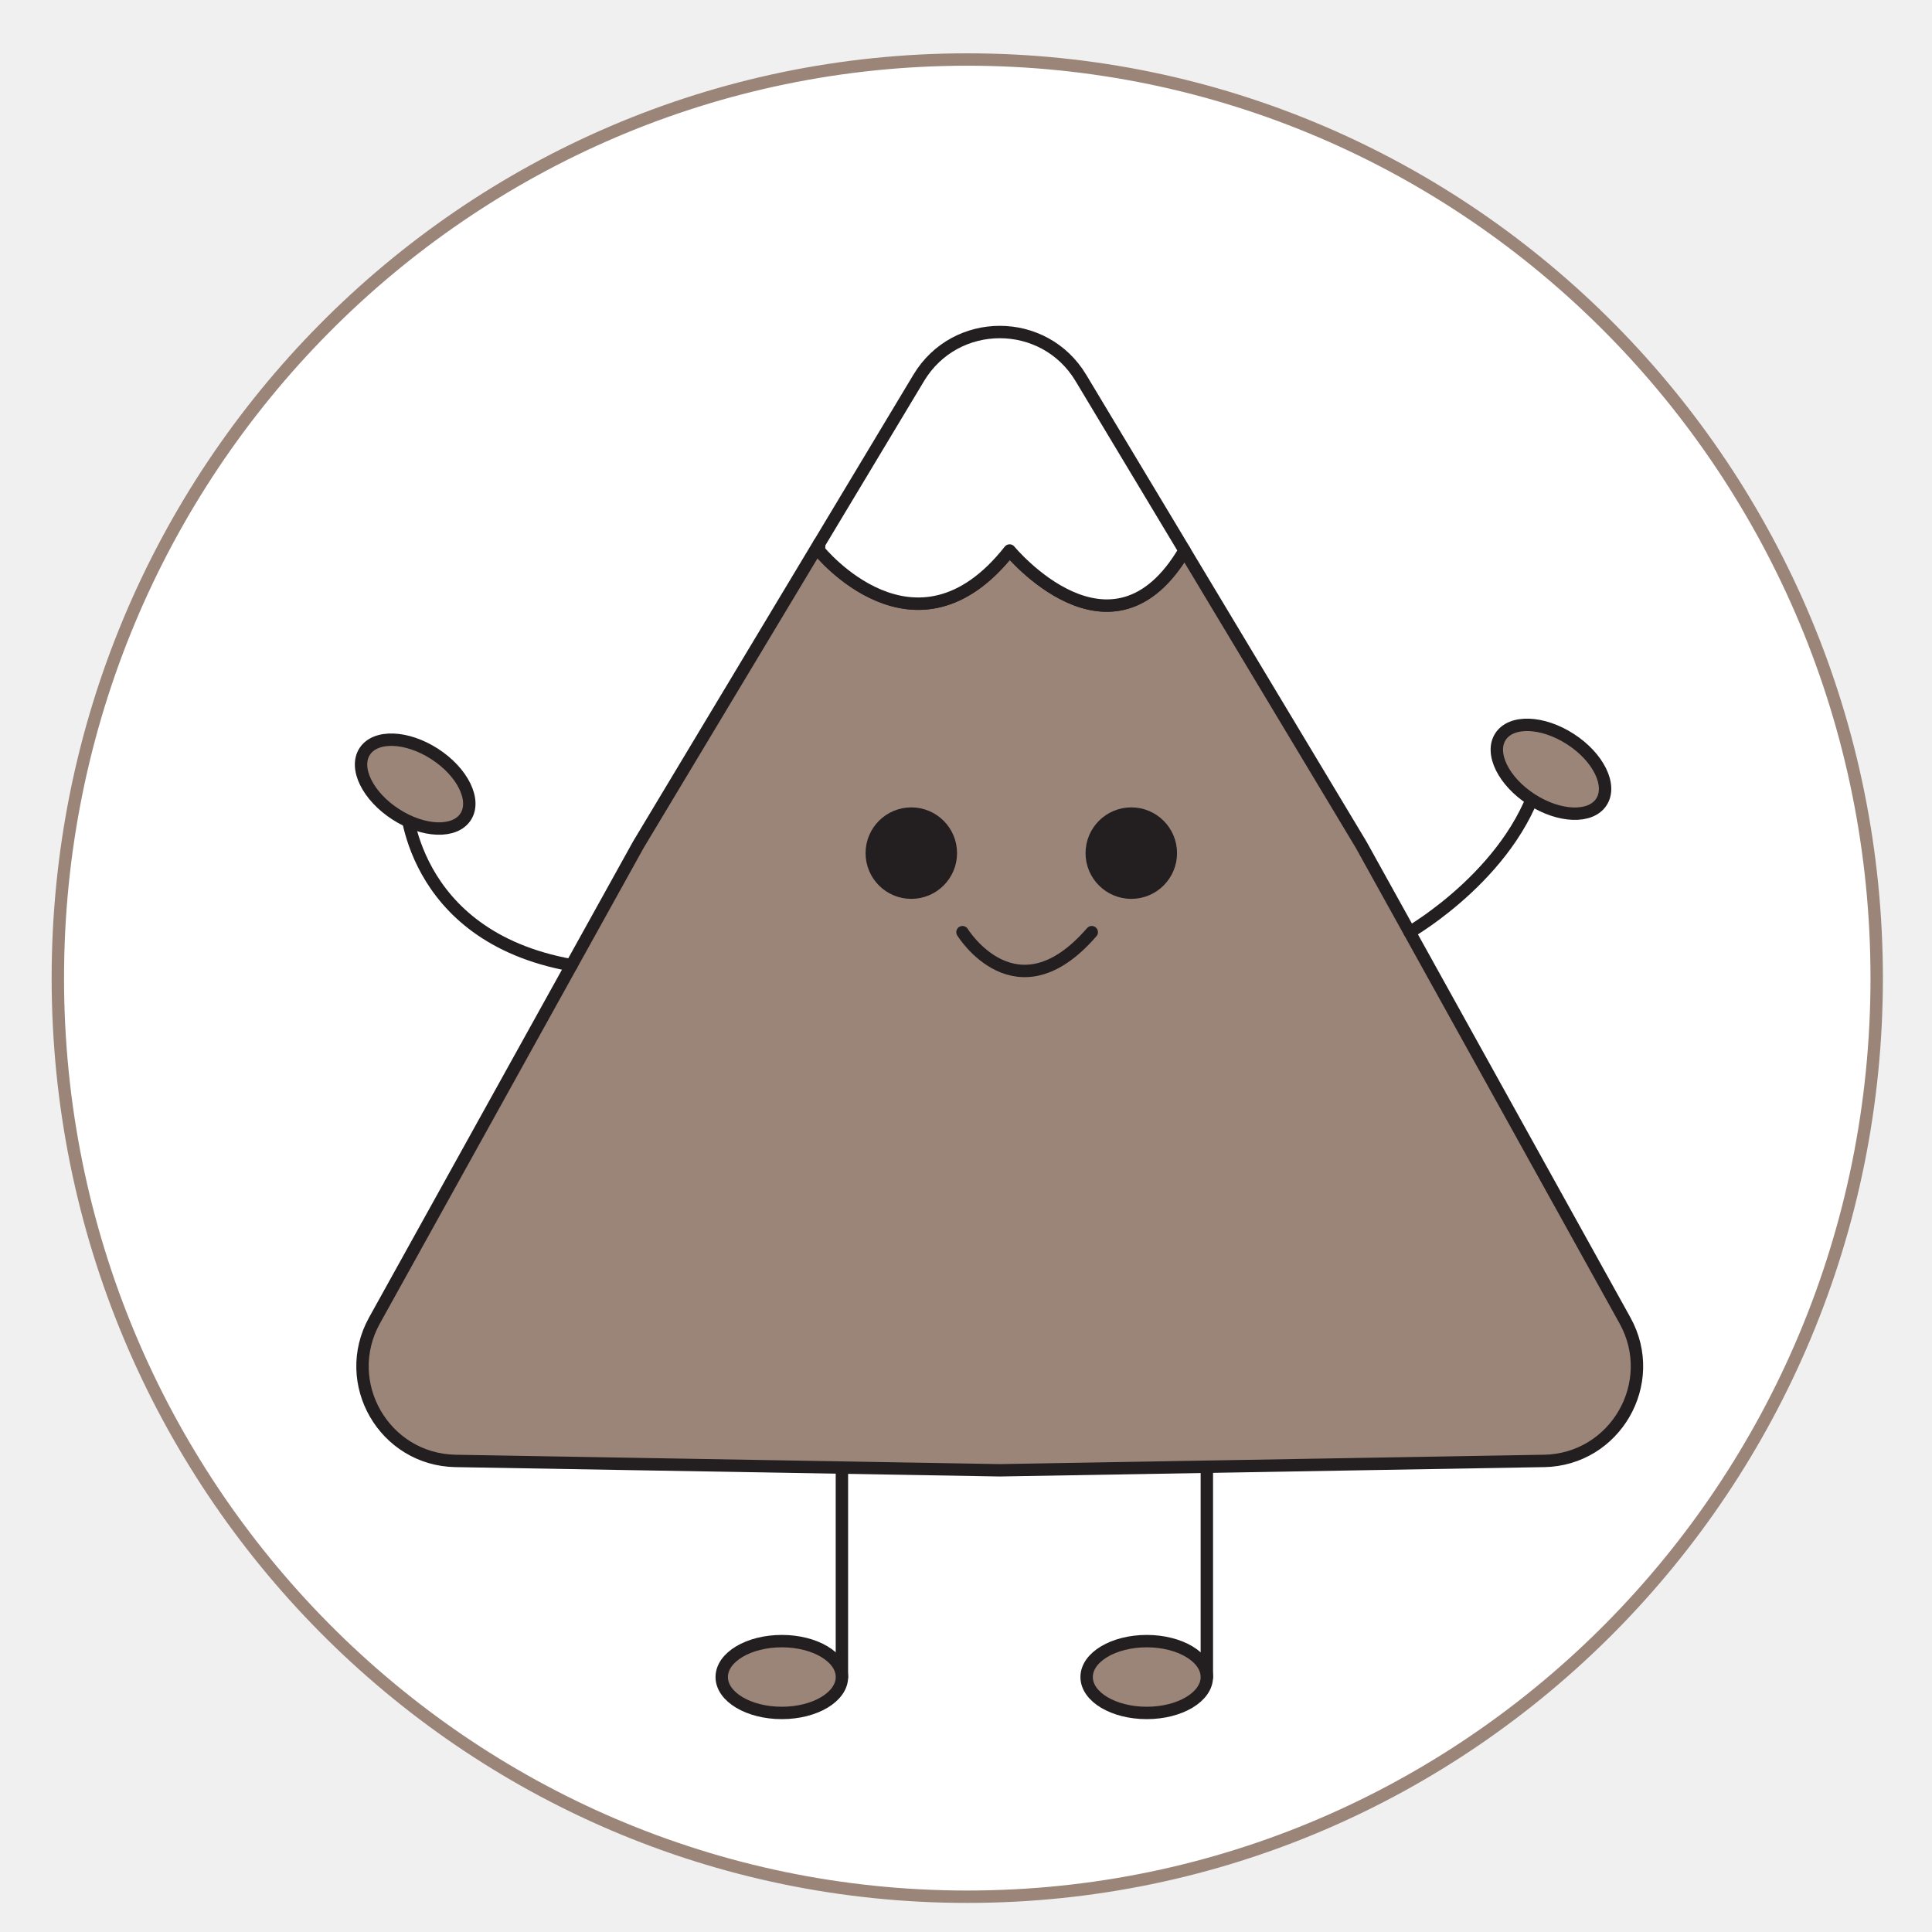
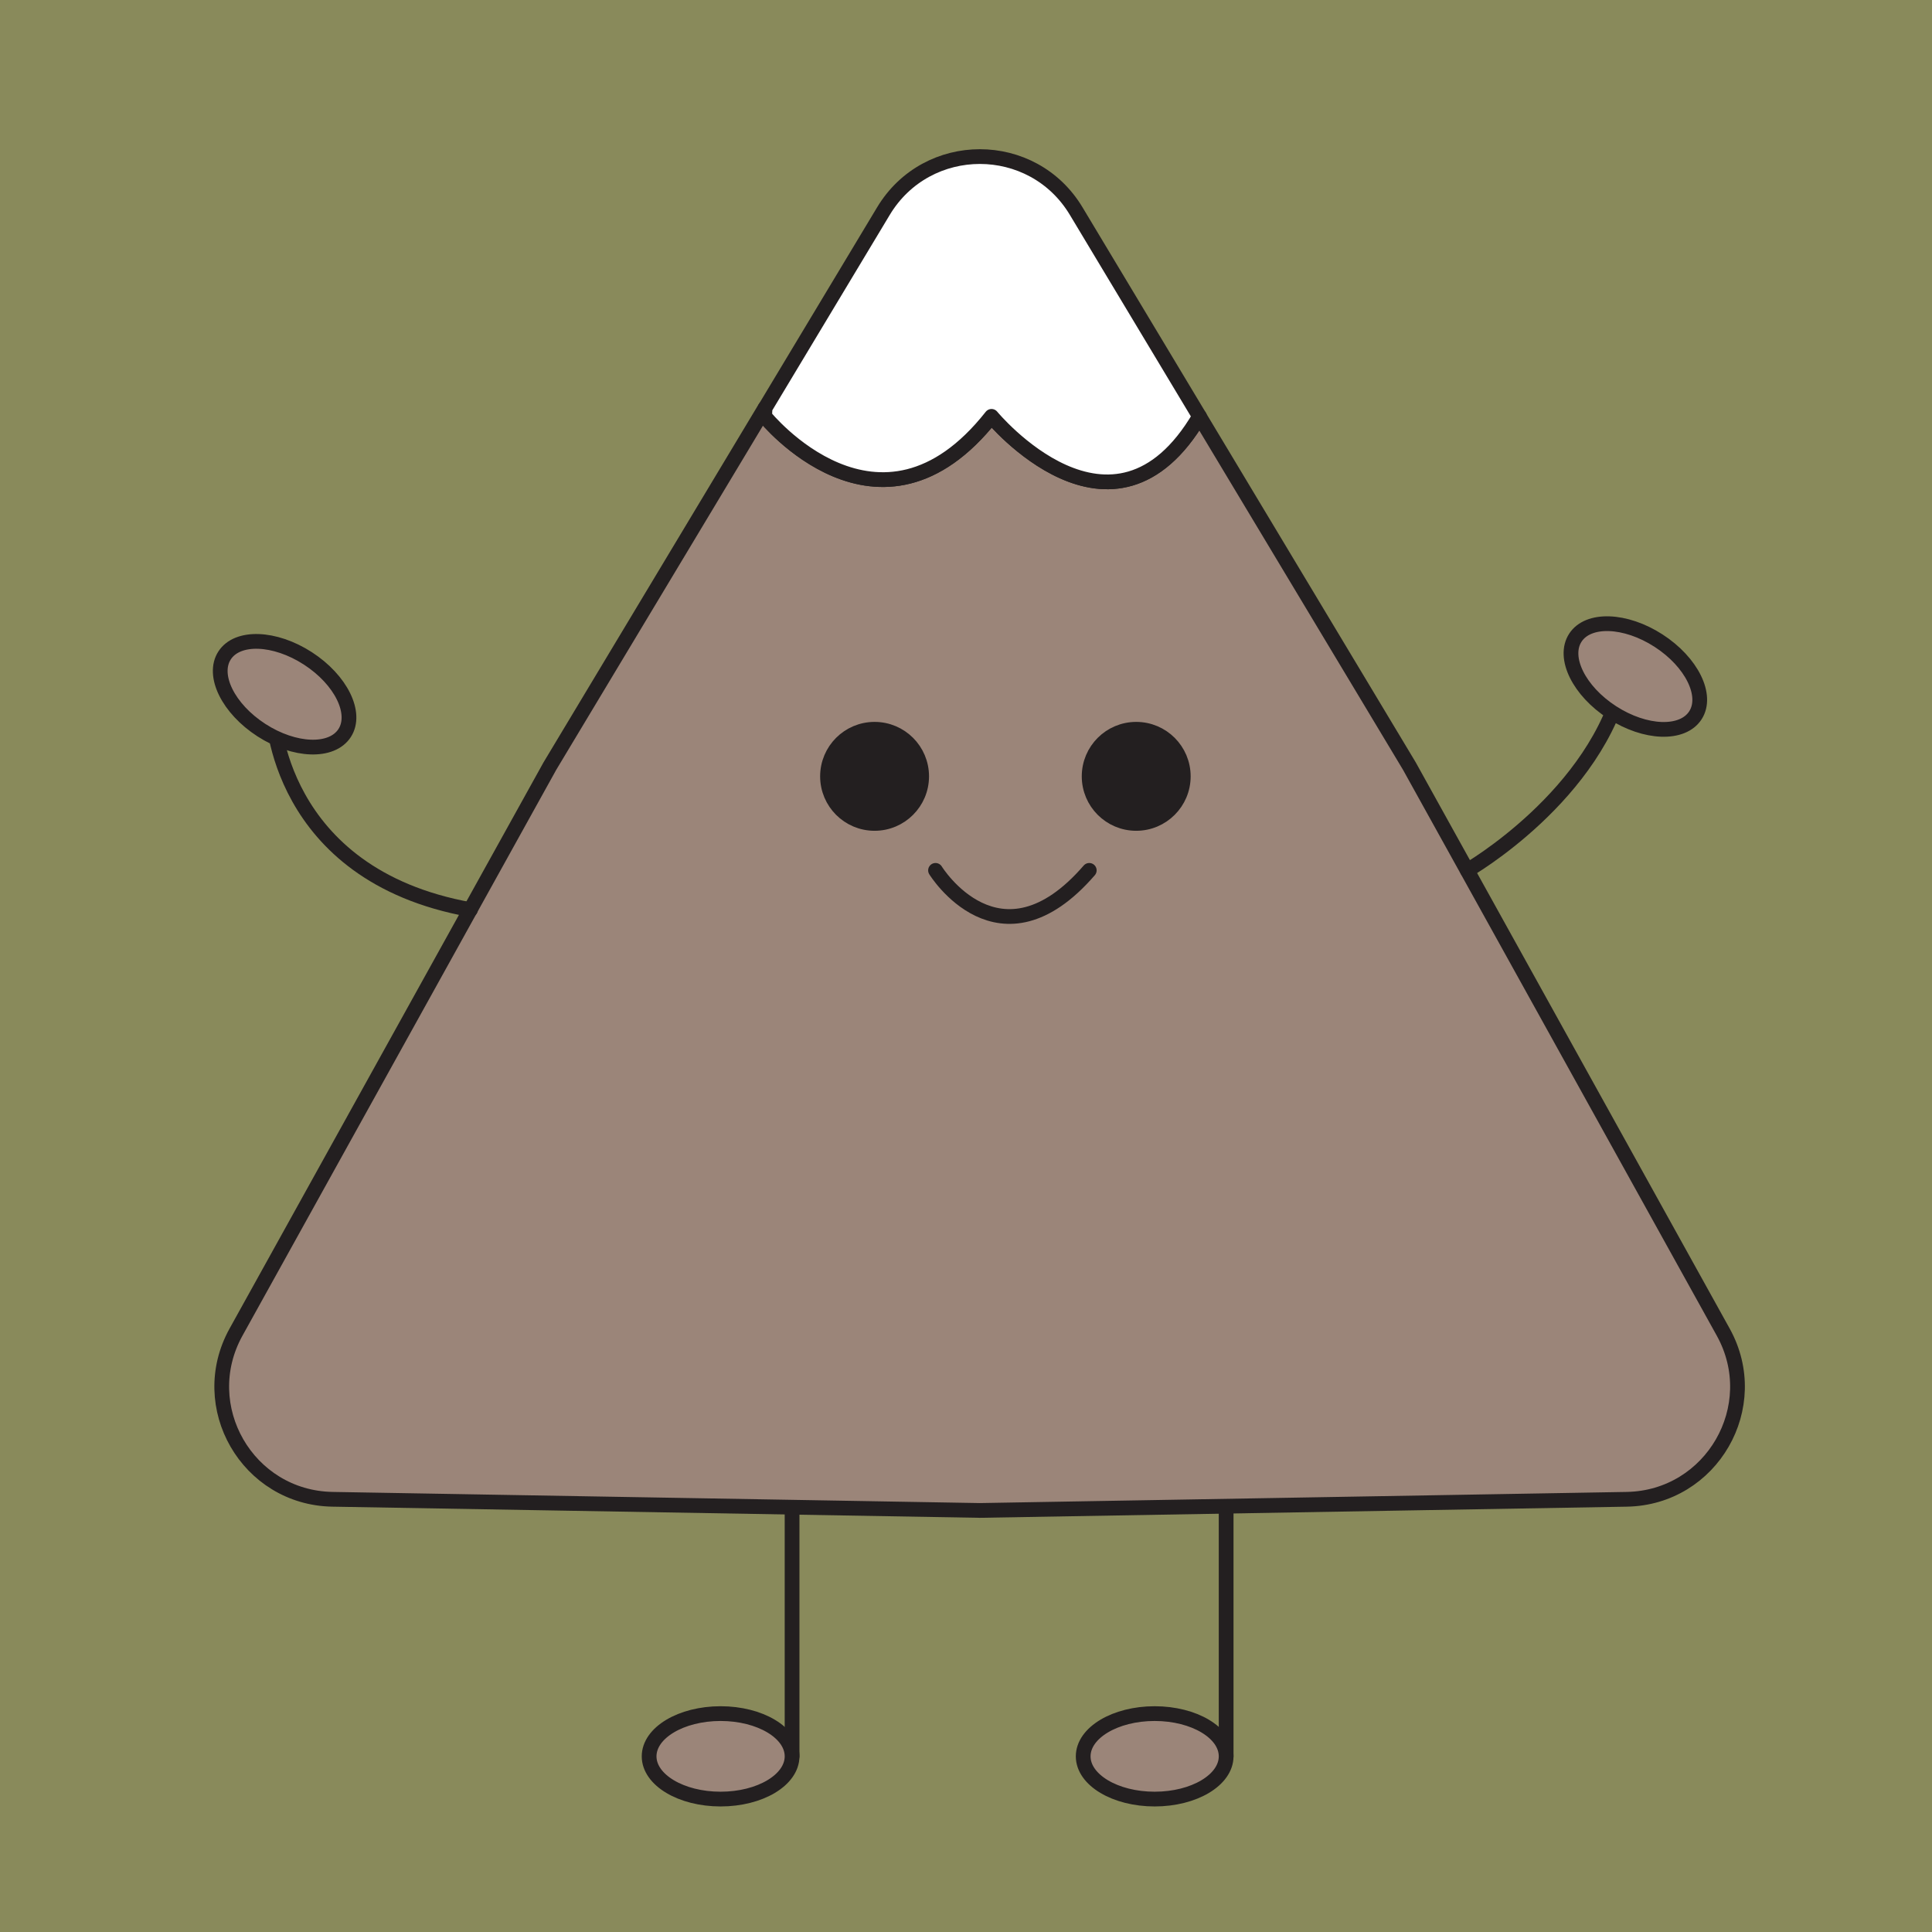
- <svg xmlns="http://www.w3.org/2000/svg" id="Layer_1" version="1.1" viewBox="0 0 792 792">
+ <svg xmlns="http://www.w3.org/2000/svg" id="Layer_1" data-name="Layer 1" viewBox="0 0 155.96 155.96">
  <defs>
    <style>
-       .st0, .st1, .st2, .st3, .st4, .st5 {
-         stroke-width: 5.08px;
+       .cls-1 {
+         fill: #898a5b;
      }

-       .st0, .st1, .st2, .st3, .st5 {
-         stroke: #231f20;
+       .cls-2 {
+         fill: none;
      }

-       .st0, .st2 {
-         stroke-linejoin: round;
+       .cls-2, .cls-3, .cls-4, .cls-5, .cls-6 {
+         stroke: #231f20;
+         stroke-width: 1.19px;
      }

-       .st0, .st4 {
-         fill: #fff;
-       }
- 
-       .st1 {
-         fill: #231f20;
-       }
- 
-       .st1, .st3, .st4, .st5 {
+       .cls-2, .cls-5, .cls-6 {
        stroke-linecap: round;
        stroke-miterlimit: 10;
      }

-       .st2, .st3 {
+       .cls-3 {
+         fill: #fff;
+       }
+ 
+       .cls-3, .cls-4 {
+         stroke-linejoin: round;
+       }
+ 
+       .cls-4, .cls-5 {
        fill: #9b8579;
      }

-       .st4 {
-         stroke: #9b8579;
-       }
- 
-       .st5 {
-         fill: none;
+       .cls-6 {
+         fill: #231f20;
      }
    </style>
  </defs>
-   <ellipse class="st4" cx="396.52" cy="400.97" rx="372.81" ry="376.57" />
+   <rect class="cls-1" width="155.96" height="155.96" />
  <g>
-     <path class="st2" d="M632.91,598.89l-223.07,3.84-223.07-3.84c-29.27-.51-47.44-31.99-33.25-57.59l108.21-195.11,74.1-123.4c-.05.95-.1,1.91-.14,2.88,0,0,39.49,49.05,78.16,0,0,0,41.89,50.82,71.7,0l72.38,120.53,108.21,195.11c14.19,25.6-3.99,57.08-33.25,57.59Z" />
-     <line class="st5" x1="345.13" y1="603.32" x2="345.13" y2="687.48" />
-     <ellipse class="st3" cx="320.5" cy="687.48" rx="24.64" ry="14.72" />
-     <line class="st5" x1="494.73" y1="603.32" x2="494.73" y2="687.48" />
-     <ellipse class="st3" cx="470.09" cy="687.48" rx="24.64" ry="14.72" />
-     <path class="st5" d="M577.88,382.13s44.87-25.77,53.98-66.82" />
-     <ellipse class="st3" cx="635.77" cy="315.31" rx="14.72" ry="24.64" transform="translate(25.91 678.21) rotate(-57.13)" />
-     <path class="st5" d="M166.16,327.67s1.13,55.99,68.12,68.01" />
-     <path class="st5" d="M394.56,382.13s22.02,35.78,52.99,0" />
-     <circle class="st1" cx="373.58" cy="349.73" r="16.21" />
-     <circle class="st1" cx="463.76" cy="349.73" r="16.21" />
-     <path class="st0" d="M485.57,225.67c-29.81,50.82-71.7,0-71.7,0-38.68,49.05-78.16,0-78.16,0,.03-.96.08-1.93.14-2.88l40.76-67.86c15.06-25.09,51.43-25.09,66.49,0l42.48,70.74Z" />
-     <ellipse class="st3" cx="170.2" cy="321.41" rx="14.72" ry="24.64" transform="translate(-192.13 289.95) rotate(-57.13)" />
+     <path class="cls-4" d="M131.34,121.03l-52.25.9-52.25-.9c-6.86-.12-11.11-7.49-7.79-13.49l25.34-45.7,17.36-28.9c-.01.22-.02.45-.03.67,0,0,9.25,11.49,18.31,0,0,0,9.81,11.9,16.79,0l16.95,28.23,25.34,45.7c3.32,6-.94,13.37-7.79,13.49Z" />
+     <line class="cls-2" x1="63.94" y1="122.06" x2="63.94" y2="141.78" />
+     <ellipse class="cls-5" cx="58.17" cy="141.78" rx="5.77" ry="3.45" />
+     <line class="cls-2" x1="98.98" y1="122.06" x2="98.98" y2="141.78" />
+     <ellipse class="cls-5" cx="93.21" cy="141.78" rx="5.77" ry="3.45" />
+     <path class="cls-2" d="M118.45,70.26s10.51-6.03,12.64-15.65" />
+     <ellipse class="cls-5" cx="132.01" cy="54.61" rx="3.45" ry="5.77" transform="translate(14.5 135.85) rotate(-57.13)" />
+     <path class="cls-2" d="M22.02,57.5s.26,13.11,15.96,15.93" />
+     <path class="cls-2" d="M75.52,70.26s5.16,8.38,12.41,0" />
+     <circle class="cls-6" cx="70.6" cy="62.67" r="3.8" />
+     <circle class="cls-6" cx="91.72" cy="62.67" r="3.8" />
+     <path class="cls-3" d="M96.83,33.61c-6.98,11.9-16.79,0-16.79,0-9.06,11.49-18.31,0-18.31,0,0-.23.02-.45.03-.67l9.55-15.89c3.53-5.88,12.05-5.88,15.57,0l9.95,16.57Z" />
+     <ellipse class="cls-5" cx="22.97" cy="56.04" rx="3.45" ry="5.77" transform="translate(-36.56 44.92) rotate(-57.13)" />
  </g>
</svg>
